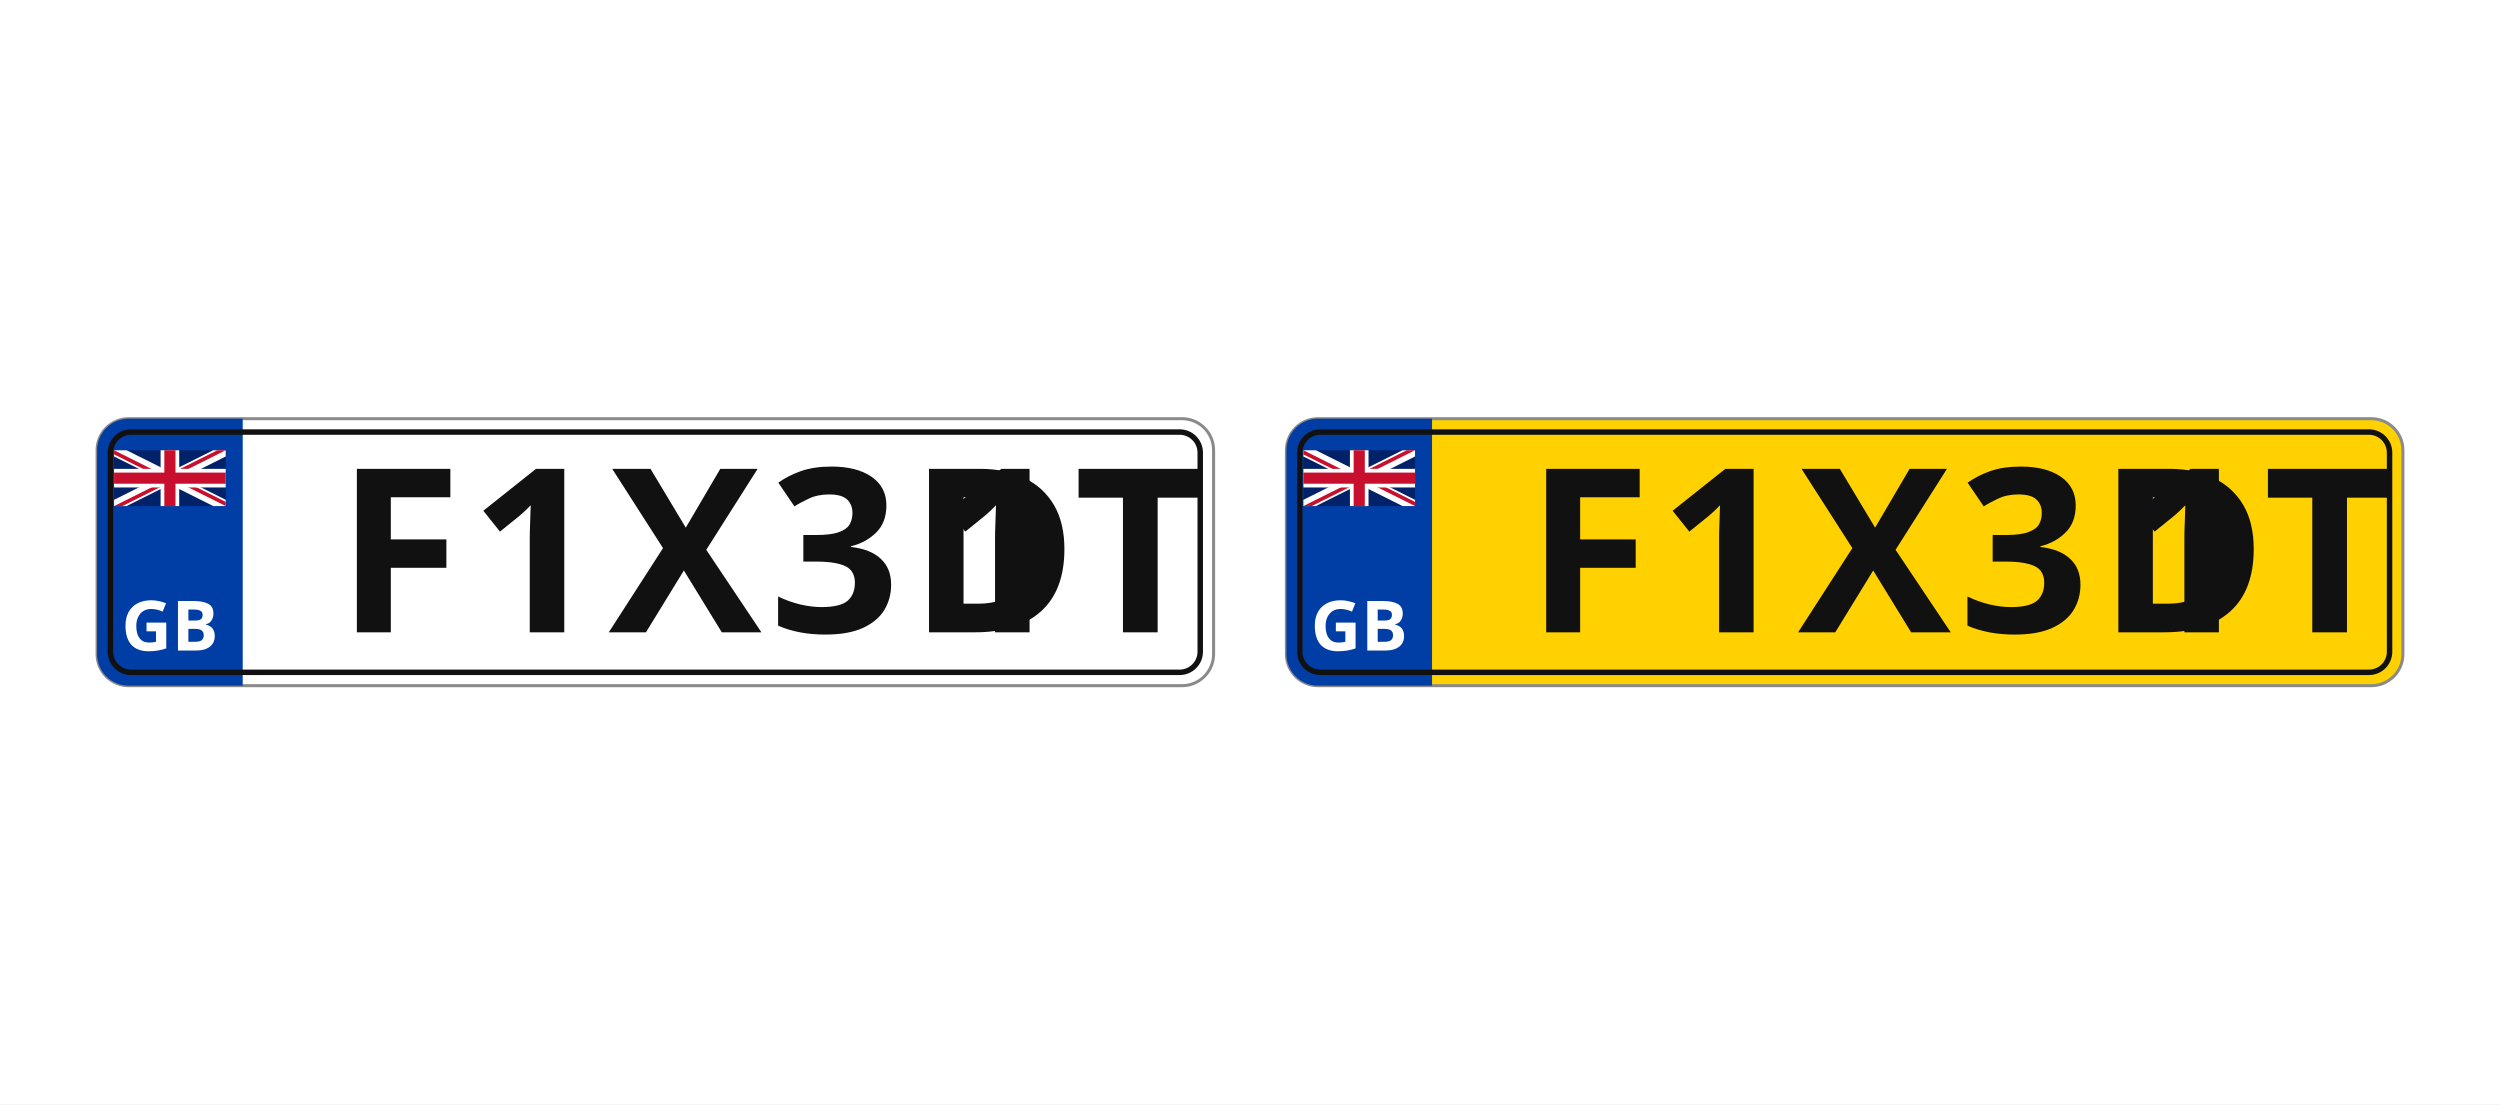
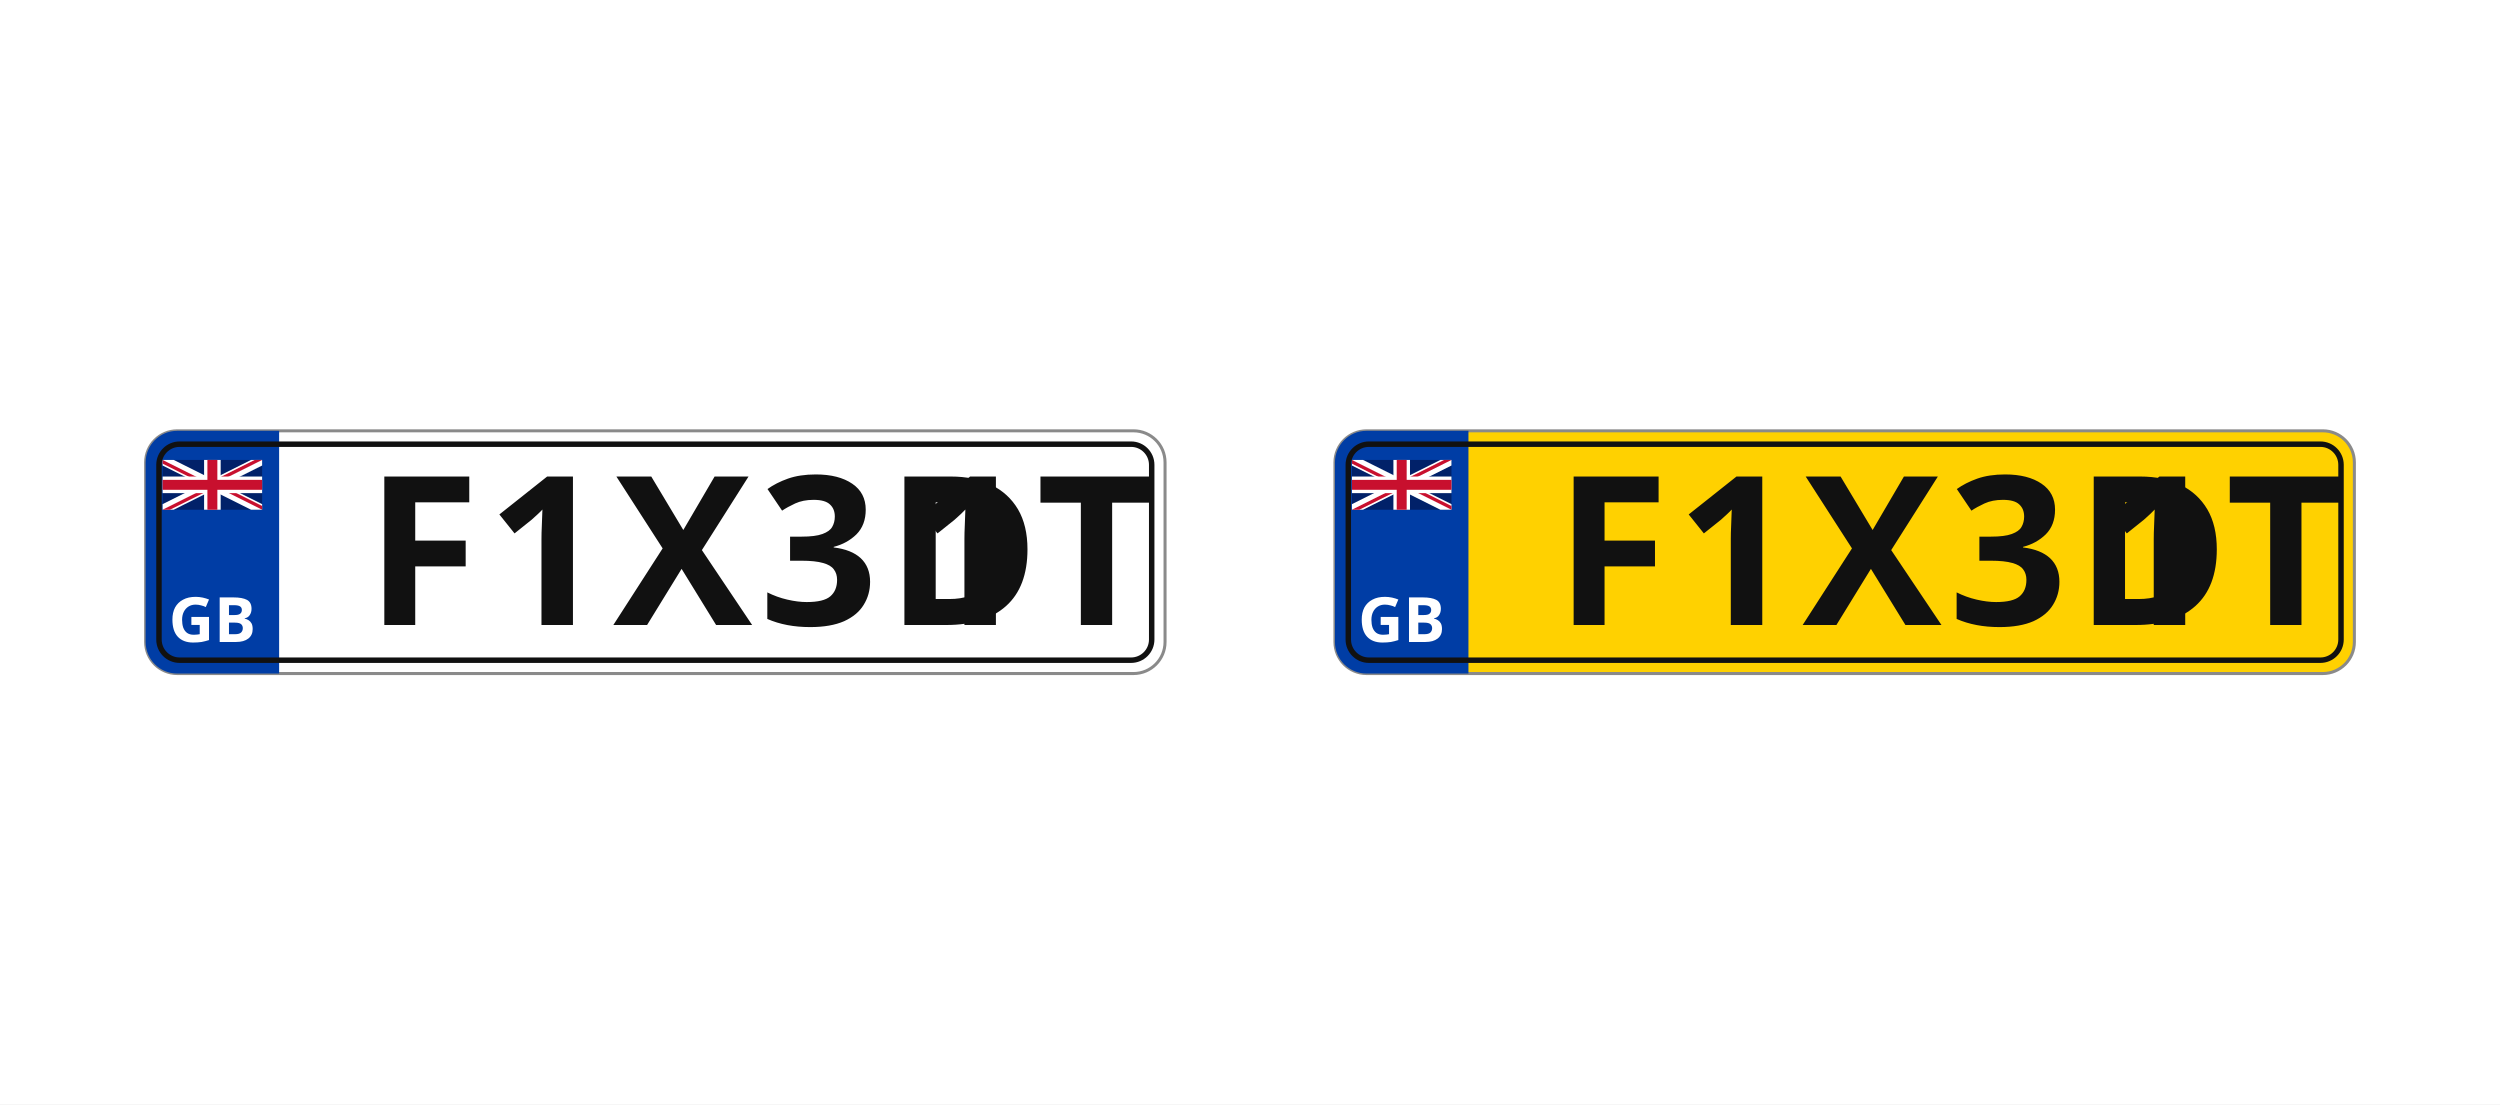
<svg xmlns="http://www.w3.org/2000/svg" width="206mm" height="91mm" viewBox="0 0 206 91">
  <g id="Background">
    <rect width="206.0" height="91.0" fill="#FFFFFF" />
  </g>
  <g id="front">
    <clipPath id="frontc">
-       <rect x="8.000" y="34.500" width="92.0" height="22.0" rx="2.6" />
+       <rect x="12.000" y="35.500" width="84.0" height="20.0" rx="2.6" />
    </clipPath>
-     <rect x="8.000" y="34.500" width="92.0" height="22.0" rx="2.6" fill="#FFFFFF" stroke="#8A8A8A" stroke-width="0.25" />
+     <rect x="12.000" y="35.500" width="84.0" height="20.0" rx="2.6" fill="#FFFFFF" stroke="#8A8A8A" stroke-width="0.25" />
    <g clip-path="url(#frontc)">
-       <rect id="frontband" x="8.000" y="34.500" width="12.0" height="22.0" fill="#003DA5" />
+       <rect id="frontband" x="12.000" y="35.500" width="11.0" height="20.0" fill="#003DA5" />
    </g>
-     <svg x="9.400" y="37.100" width="9.200" height="4.600" viewBox="0 0 60 30">
+     <svg x="13.400" y="37.900" width="8.200" height="4.100" viewBox="0 0 60 30">
      <clipPath id="frontfs">
        <path d="M0,0 v30 h60 v-30 z" />
      </clipPath>
      <clipPath id="frontft">
        <path d="M30,15 h30 v15 z v15 h-30 z h-30 v-15 z v-15 h30 z" />
      </clipPath>
      <g clip-path="url(#frontfs)">
        <path d="M0,0 v30 h60 v-30 z" fill="#012169" />
        <path d="M0,0 L60,30 M60,0 L0,30" stroke="#fff" stroke-width="6" />
        <path d="M0,0 L60,30 M60,0 L0,30" clip-path="url(#frontft)" stroke="#C8102E" stroke-width="4" />
        <path d="M30,0 v30 M0,15 h60" stroke="#fff" stroke-width="10" />
        <path d="M30,0 v30 M0,15 h60" stroke="#C8102E" stroke-width="6" />
      </g>
    </svg>
-     <text x="14.000" y="53.600" font-family="Barlow Condensed" font-weight="700" font-size="5.714" fill="#FFFFFF" text-anchor="middle">GB</text>
-     <g id="frontreg" font-family="Barlow Condensed" font-weight="700" font-size="18.857" letter-spacing="0.660" fill="#111111">
-       <text x="27.705" y="52.100">F1X3D</text>
-       <text x="77.054" y="52.100">1T</text>
+     <text x="17.500" y="52.900" font-family="Barlow Condensed" font-weight="700" font-size="5.143" fill="#FFFFFF" text-anchor="middle">GB</text>
+     <g id="frontreg" font-family="Barlow Condensed" font-weight="700" font-size="17.143" letter-spacing="0.600" fill="#111111">
+       <text x="30.123" y="51.500">F1X3D</text>
+       <text x="74.986" y="51.500">1T</text>
    </g>
-     <rect x="9.100" y="35.600" width="89.800" height="19.800" rx="1.7" fill="none" stroke="#111111" stroke-width="0.45" />
+     <rect x="13.100" y="36.600" width="81.800" height="17.800" rx="1.7" fill="none" stroke="#111111" stroke-width="0.45" />
  </g>
  <g id="rear">
    <clipPath id="rearc">
-       <rect x="106.000" y="34.500" width="92.0" height="22.0" rx="2.6" />
+       <rect x="110.000" y="35.500" width="84.0" height="20.0" rx="2.6" />
    </clipPath>
-     <rect x="106.000" y="34.500" width="92.0" height="22.0" rx="2.6" fill="#FFD100" stroke="#8A8A8A" stroke-width="0.25" />
+     <rect x="110.000" y="35.500" width="84.0" height="20.0" rx="2.6" fill="#FFD100" stroke="#8A8A8A" stroke-width="0.25" />
    <g clip-path="url(#rearc)">
-       <rect id="rearband" x="106.000" y="34.500" width="12.0" height="22.0" fill="#003DA5" />
+       <rect id="rearband" x="110.000" y="35.500" width="11.0" height="20.0" fill="#003DA5" />
    </g>
-     <svg x="107.400" y="37.100" width="9.200" height="4.600" viewBox="0 0 60 30">
+     <svg x="111.400" y="37.900" width="8.200" height="4.100" viewBox="0 0 60 30">
      <clipPath id="rearfs">
        <path d="M0,0 v30 h60 v-30 z" />
      </clipPath>
      <clipPath id="rearft">
        <path d="M30,15 h30 v15 z v15 h-30 z h-30 v-15 z v-15 h30 z" />
      </clipPath>
      <g clip-path="url(#rearfs)">
        <path d="M0,0 v30 h60 v-30 z" fill="#012169" />
        <path d="M0,0 L60,30 M60,0 L0,30" stroke="#fff" stroke-width="6" />
        <path d="M0,0 L60,30 M60,0 L0,30" clip-path="url(#rearft)" stroke="#C8102E" stroke-width="4" />
        <path d="M30,0 v30 M0,15 h60" stroke="#fff" stroke-width="10" />
        <path d="M30,0 v30 M0,15 h60" stroke="#C8102E" stroke-width="6" />
      </g>
    </svg>
-     <text x="112.000" y="53.600" font-family="Barlow Condensed" font-weight="700" font-size="5.714" fill="#FFFFFF" text-anchor="middle">GB</text>
-     <g id="rearreg" font-family="Barlow Condensed" font-weight="700" font-size="18.857" letter-spacing="0.660" fill="#111111">
-       <text x="125.705" y="52.100">F1X3D</text>
-       <text x="175.054" y="52.100">1T</text>
+     <text x="115.500" y="52.900" font-family="Barlow Condensed" font-weight="700" font-size="5.143" fill="#FFFFFF" text-anchor="middle">GB</text>
+     <g id="rearreg" font-family="Barlow Condensed" font-weight="700" font-size="17.143" letter-spacing="0.600" fill="#111111">
+       <text x="128.123" y="51.500">F1X3D</text>
+       <text x="172.986" y="51.500">1T</text>
    </g>
-     <rect x="107.100" y="35.600" width="89.800" height="19.800" rx="1.7" fill="none" stroke="#111111" stroke-width="0.45" />
+     <rect x="111.100" y="36.600" width="81.800" height="17.800" rx="1.7" fill="none" stroke="#111111" stroke-width="0.45" />
  </g>
  <g id="Guides" style="display:none" fill="none" stroke-width="0.2">
    <rect x="3.0" y="3.0" width="200.0" height="85.0" stroke="#00AEEF" stroke-dasharray="2,1" />
    <rect x="6.0" y="6.0" width="194.0" height="79.0" stroke="#EC008C" stroke-dasharray="1,1" />
  </g>
</svg>
